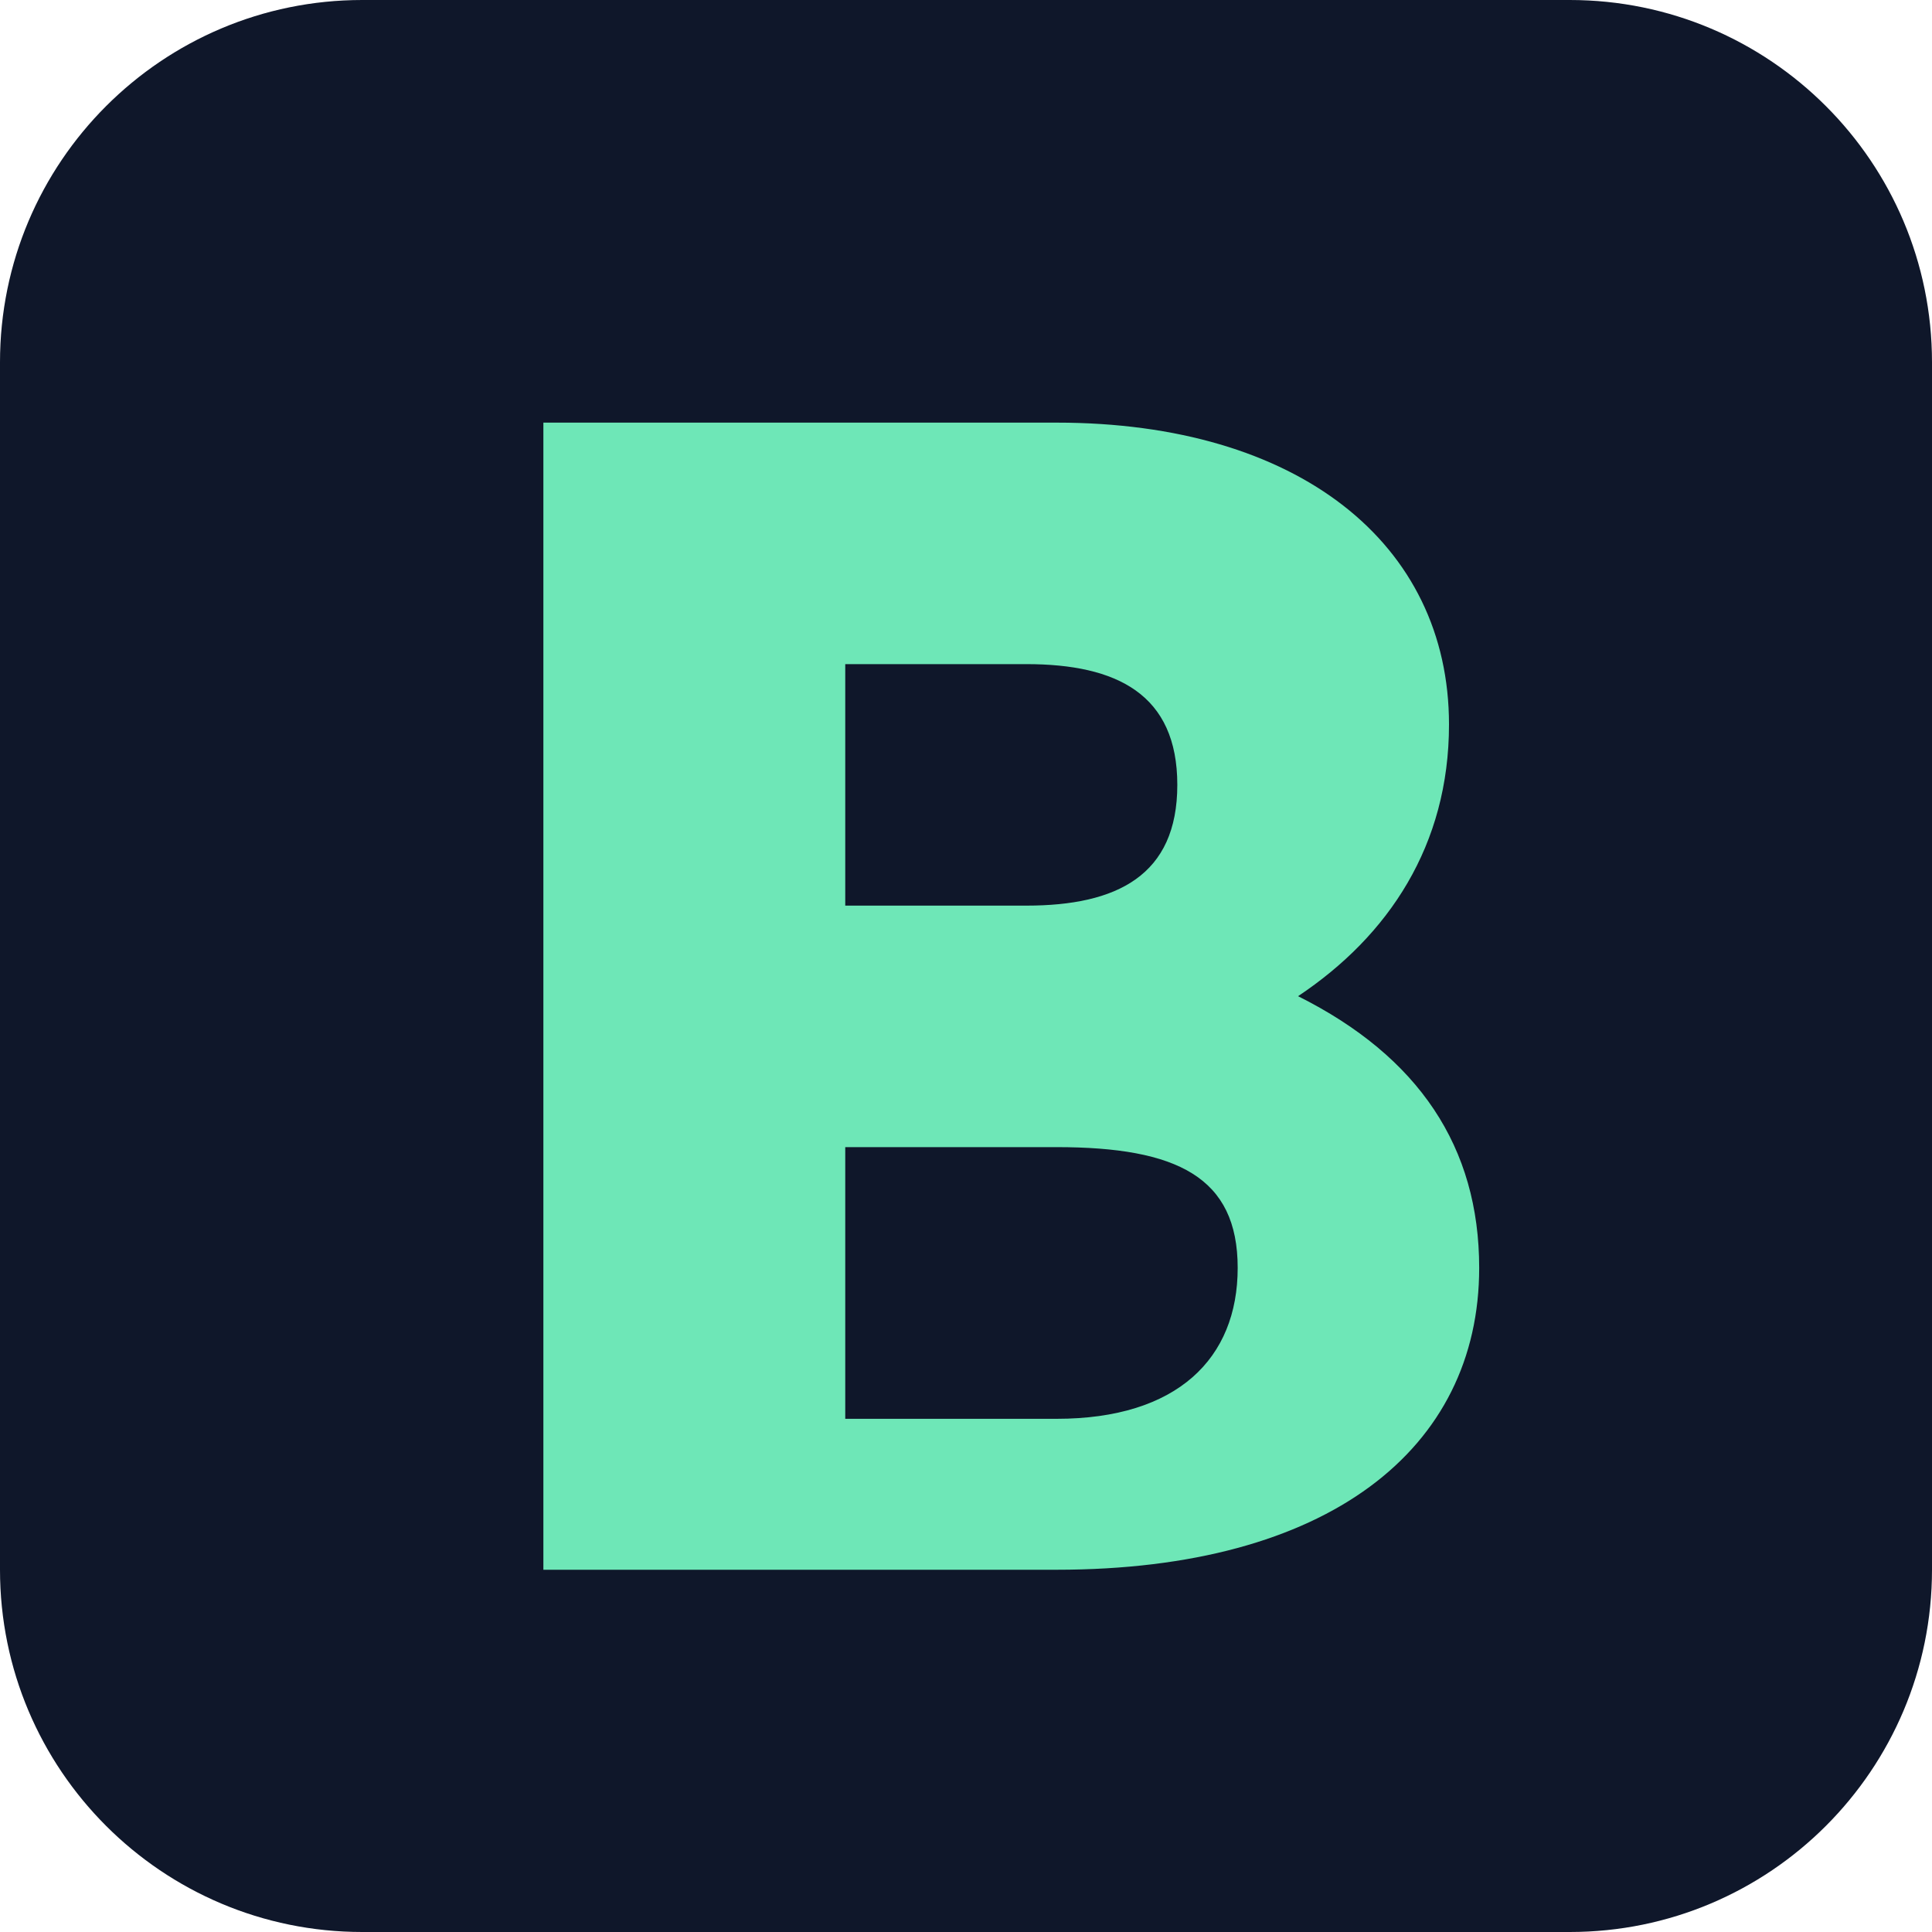
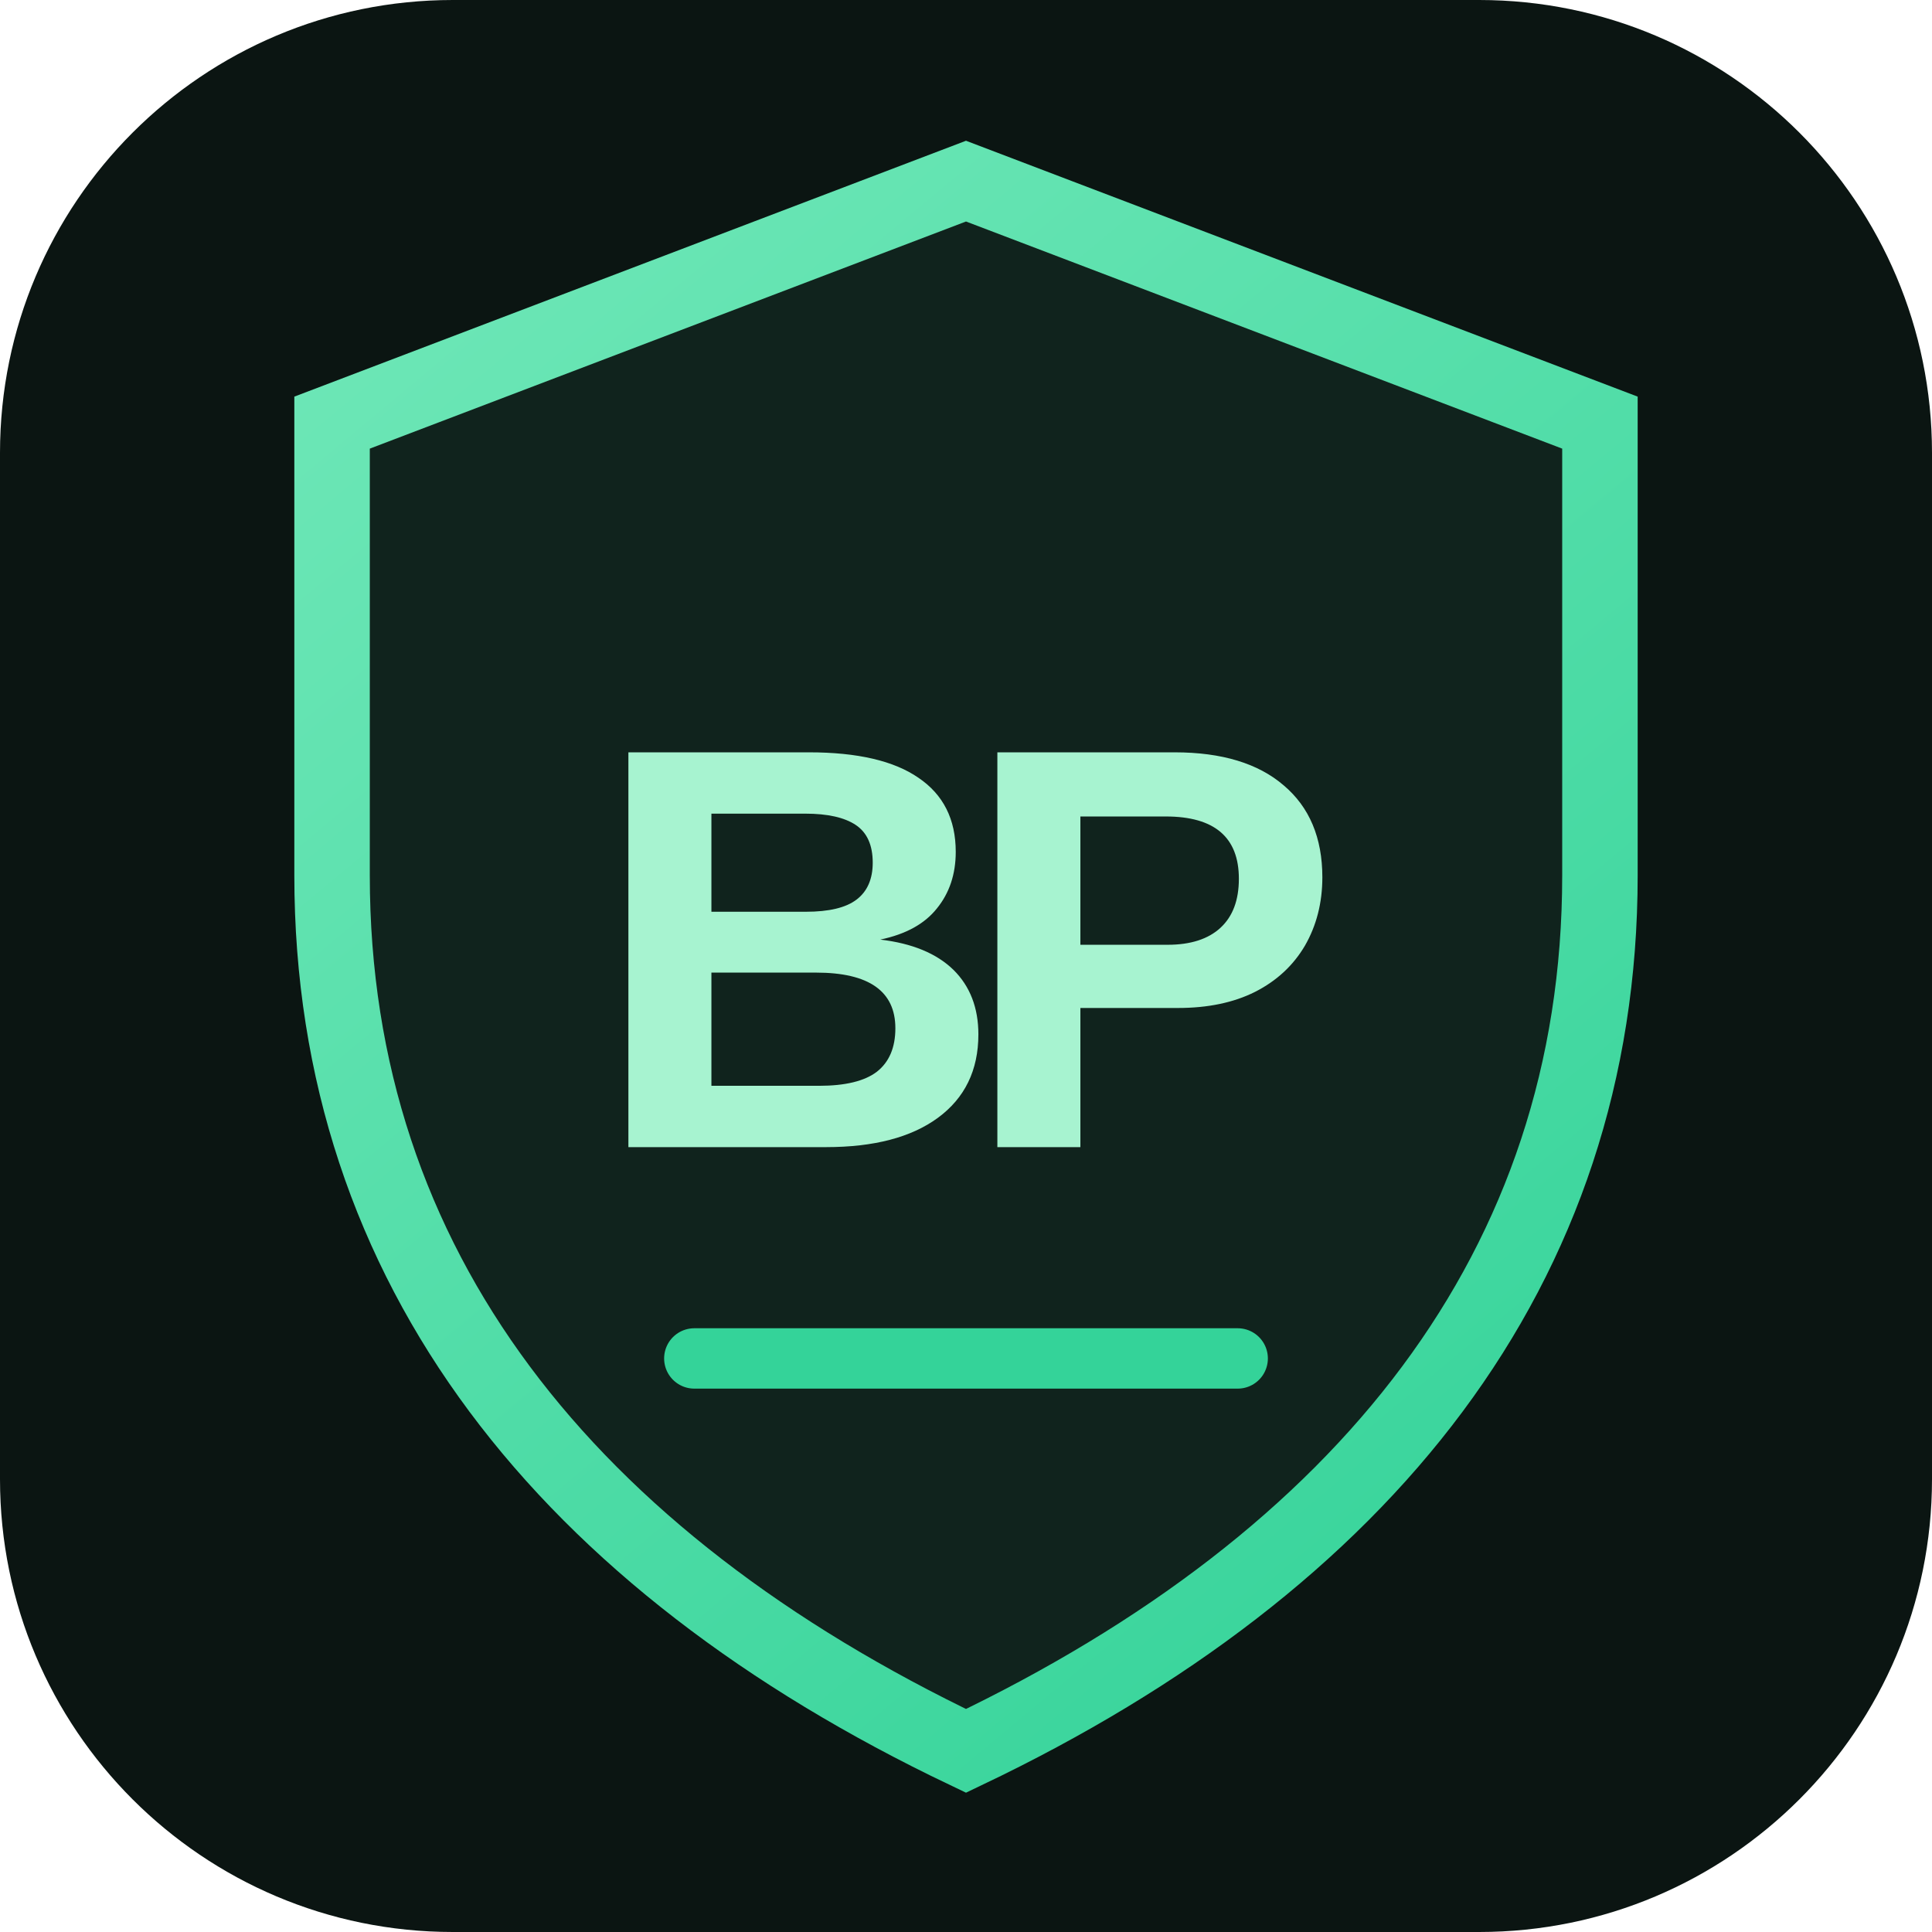
<svg xmlns="http://www.w3.org/2000/svg" viewBox="0 0 64 64" role="img" aria-labelledby="title">
-   <rect width="64" height="64" rx="12" fill="#0f172a" />
-   <path d="M18 14h17c8 0 13 4 13 10 0 4-2 7-5 9 4 2 6 5 6 9 0 6-5 10-14 10H18V14Zm10 8v8h6c3 0 5-1 5-4 0-3-2-4-5-4h-6Zm0 16v9h7c4 0 6-2 6-5s-2-4-6-4h-7Z" fill="#6ee7b7" />
+   <defs>
+     <linearGradient id="mark" x1="12" y1="8" x2="52" y2="56" gradientUnits="userSpaceOnUse">
+       <stop stop-color="#6ee7b7" />
+       <stop offset="1" stop-color="#34d399" />
+     </linearGradient>
+   </defs>
+   <rect width="64" height="64" rx="15" fill="#0b1512" />
+   <path d="M32 6 53 14v15c0 13-7.8 22.7-21 29C18.8 51.7 11 42 11 29V14l21-8Z" fill="#10231d" stroke="url(#mark)" stroke-width="2.5" />
+   <text x="32" y="38" fill="#a7f3d0" font-family="Arial,sans-serif" font-size="19" font-weight="700" letter-spacing="-1.5" text-anchor="middle">BP</text>
+   <path d="M23 45h18" stroke="#34d399" stroke-linecap="round" stroke-width="2" />
</svg>
